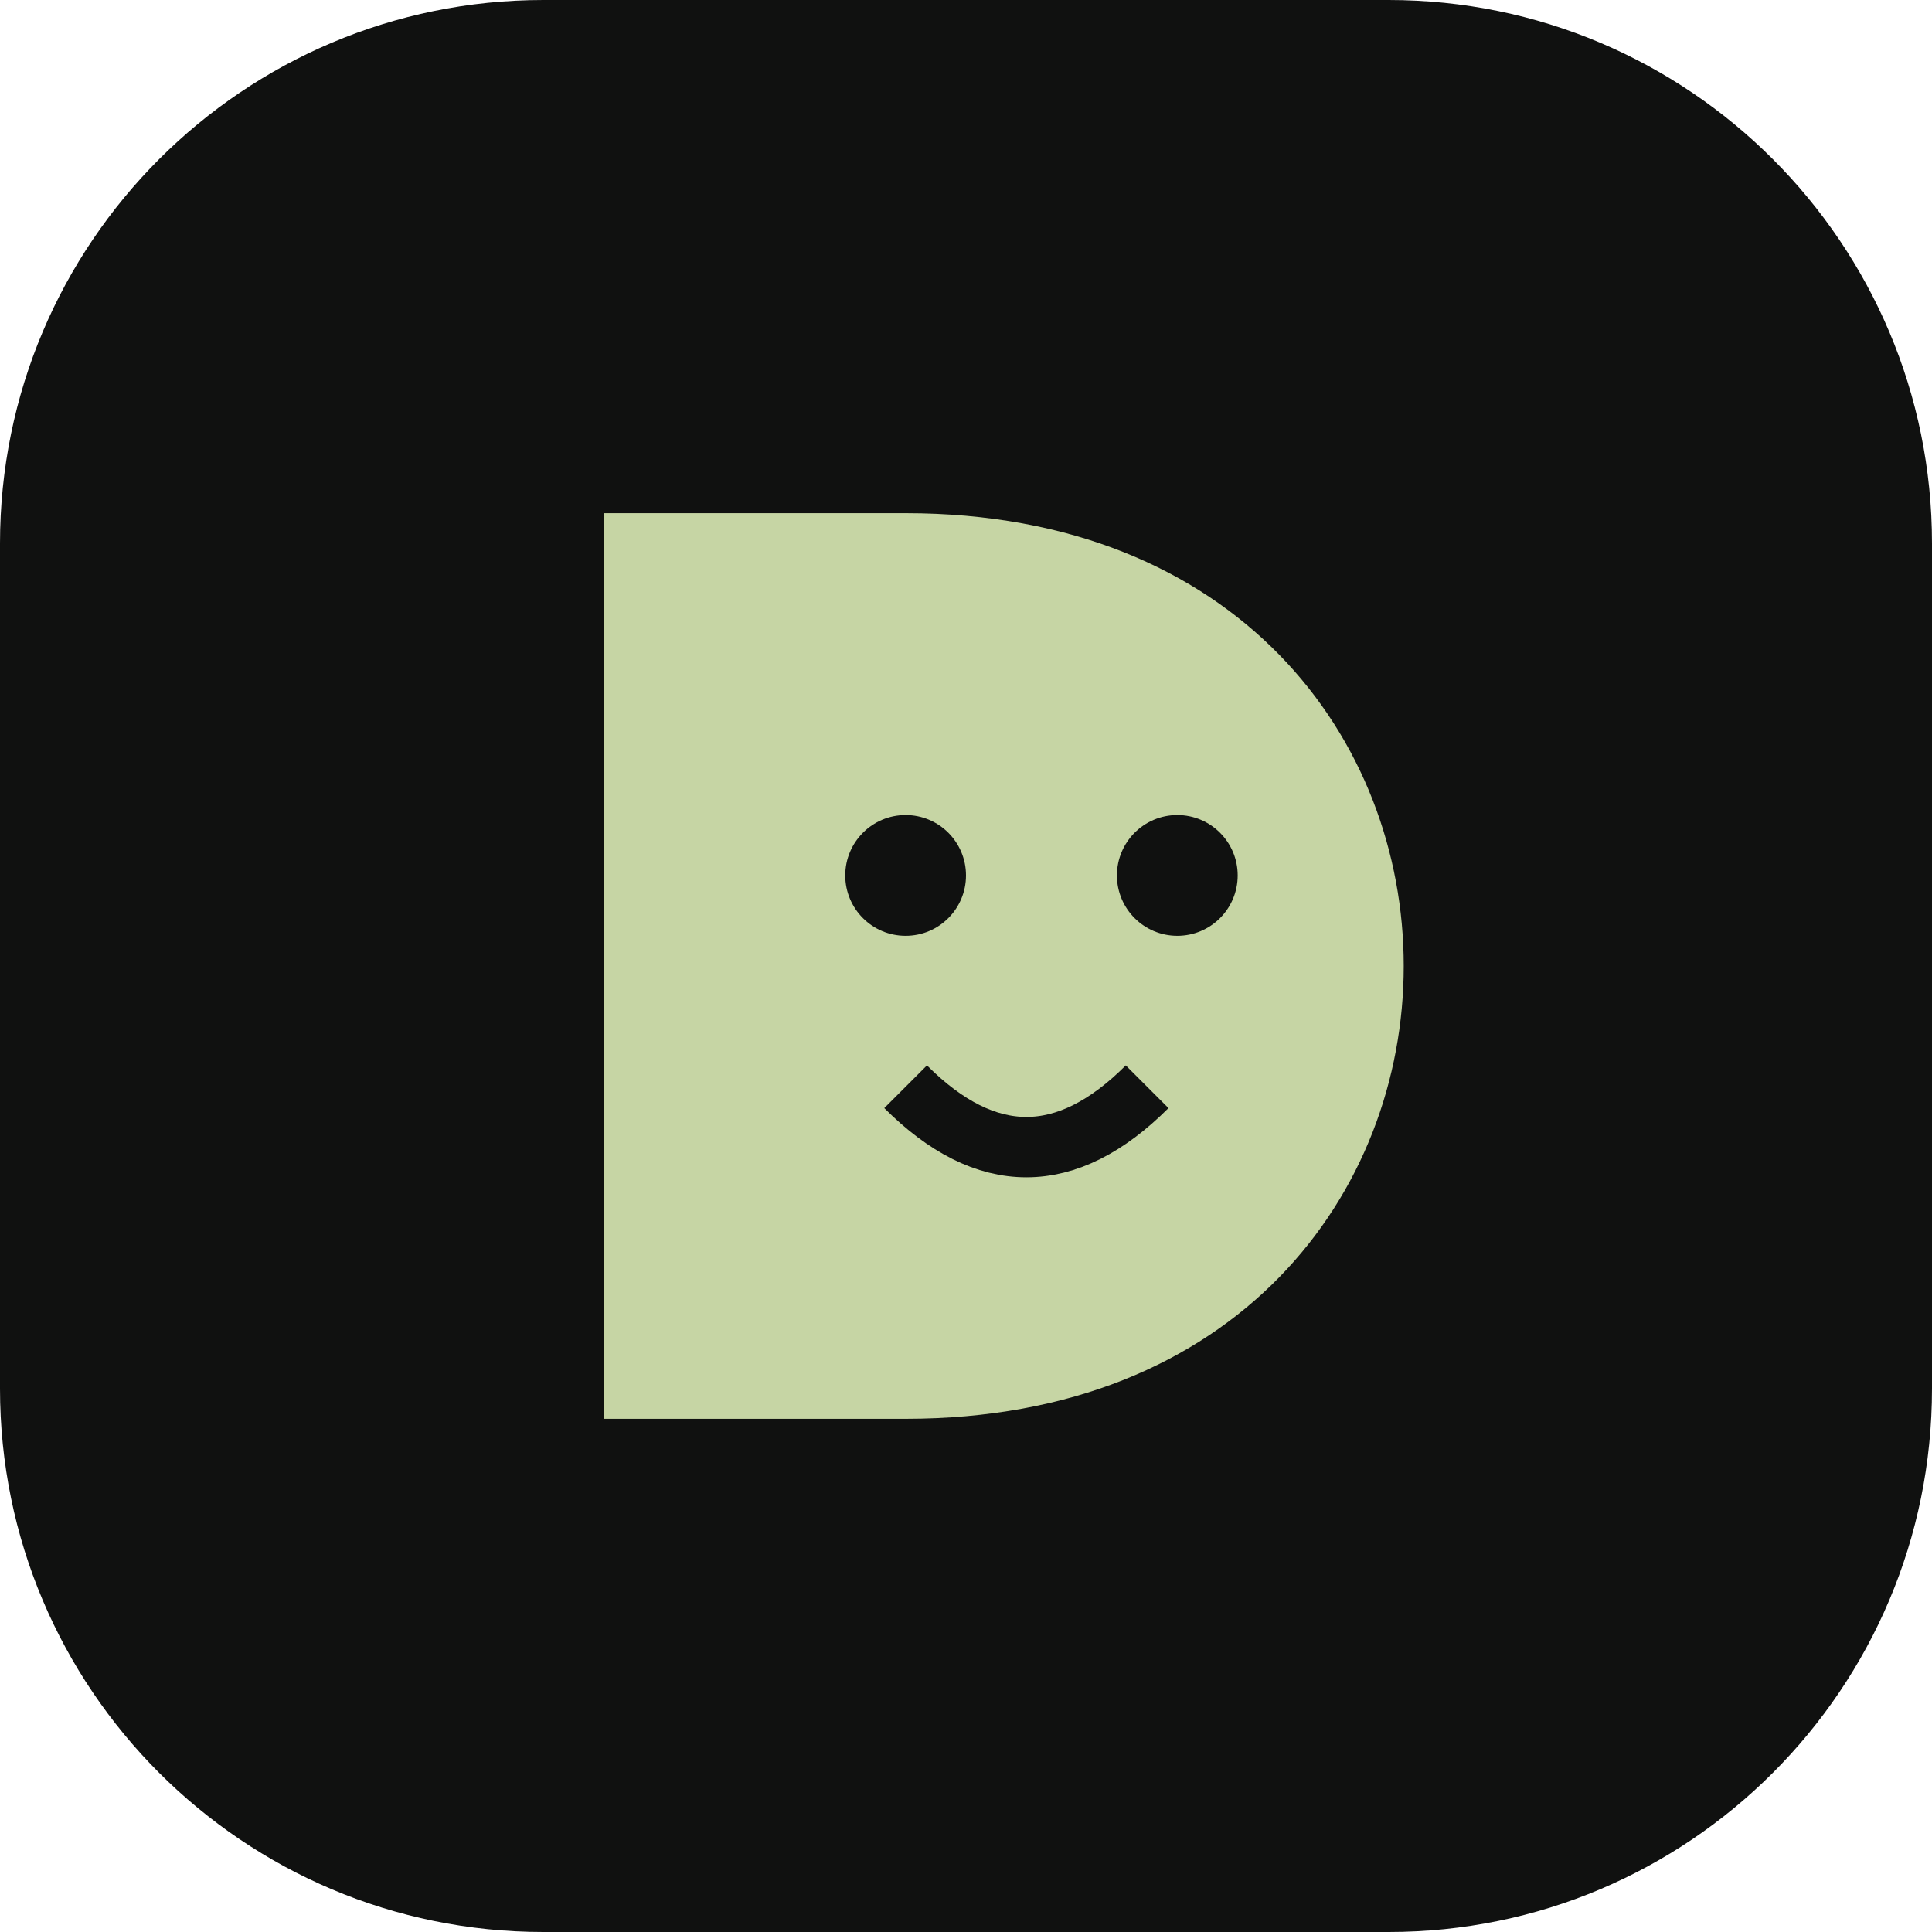
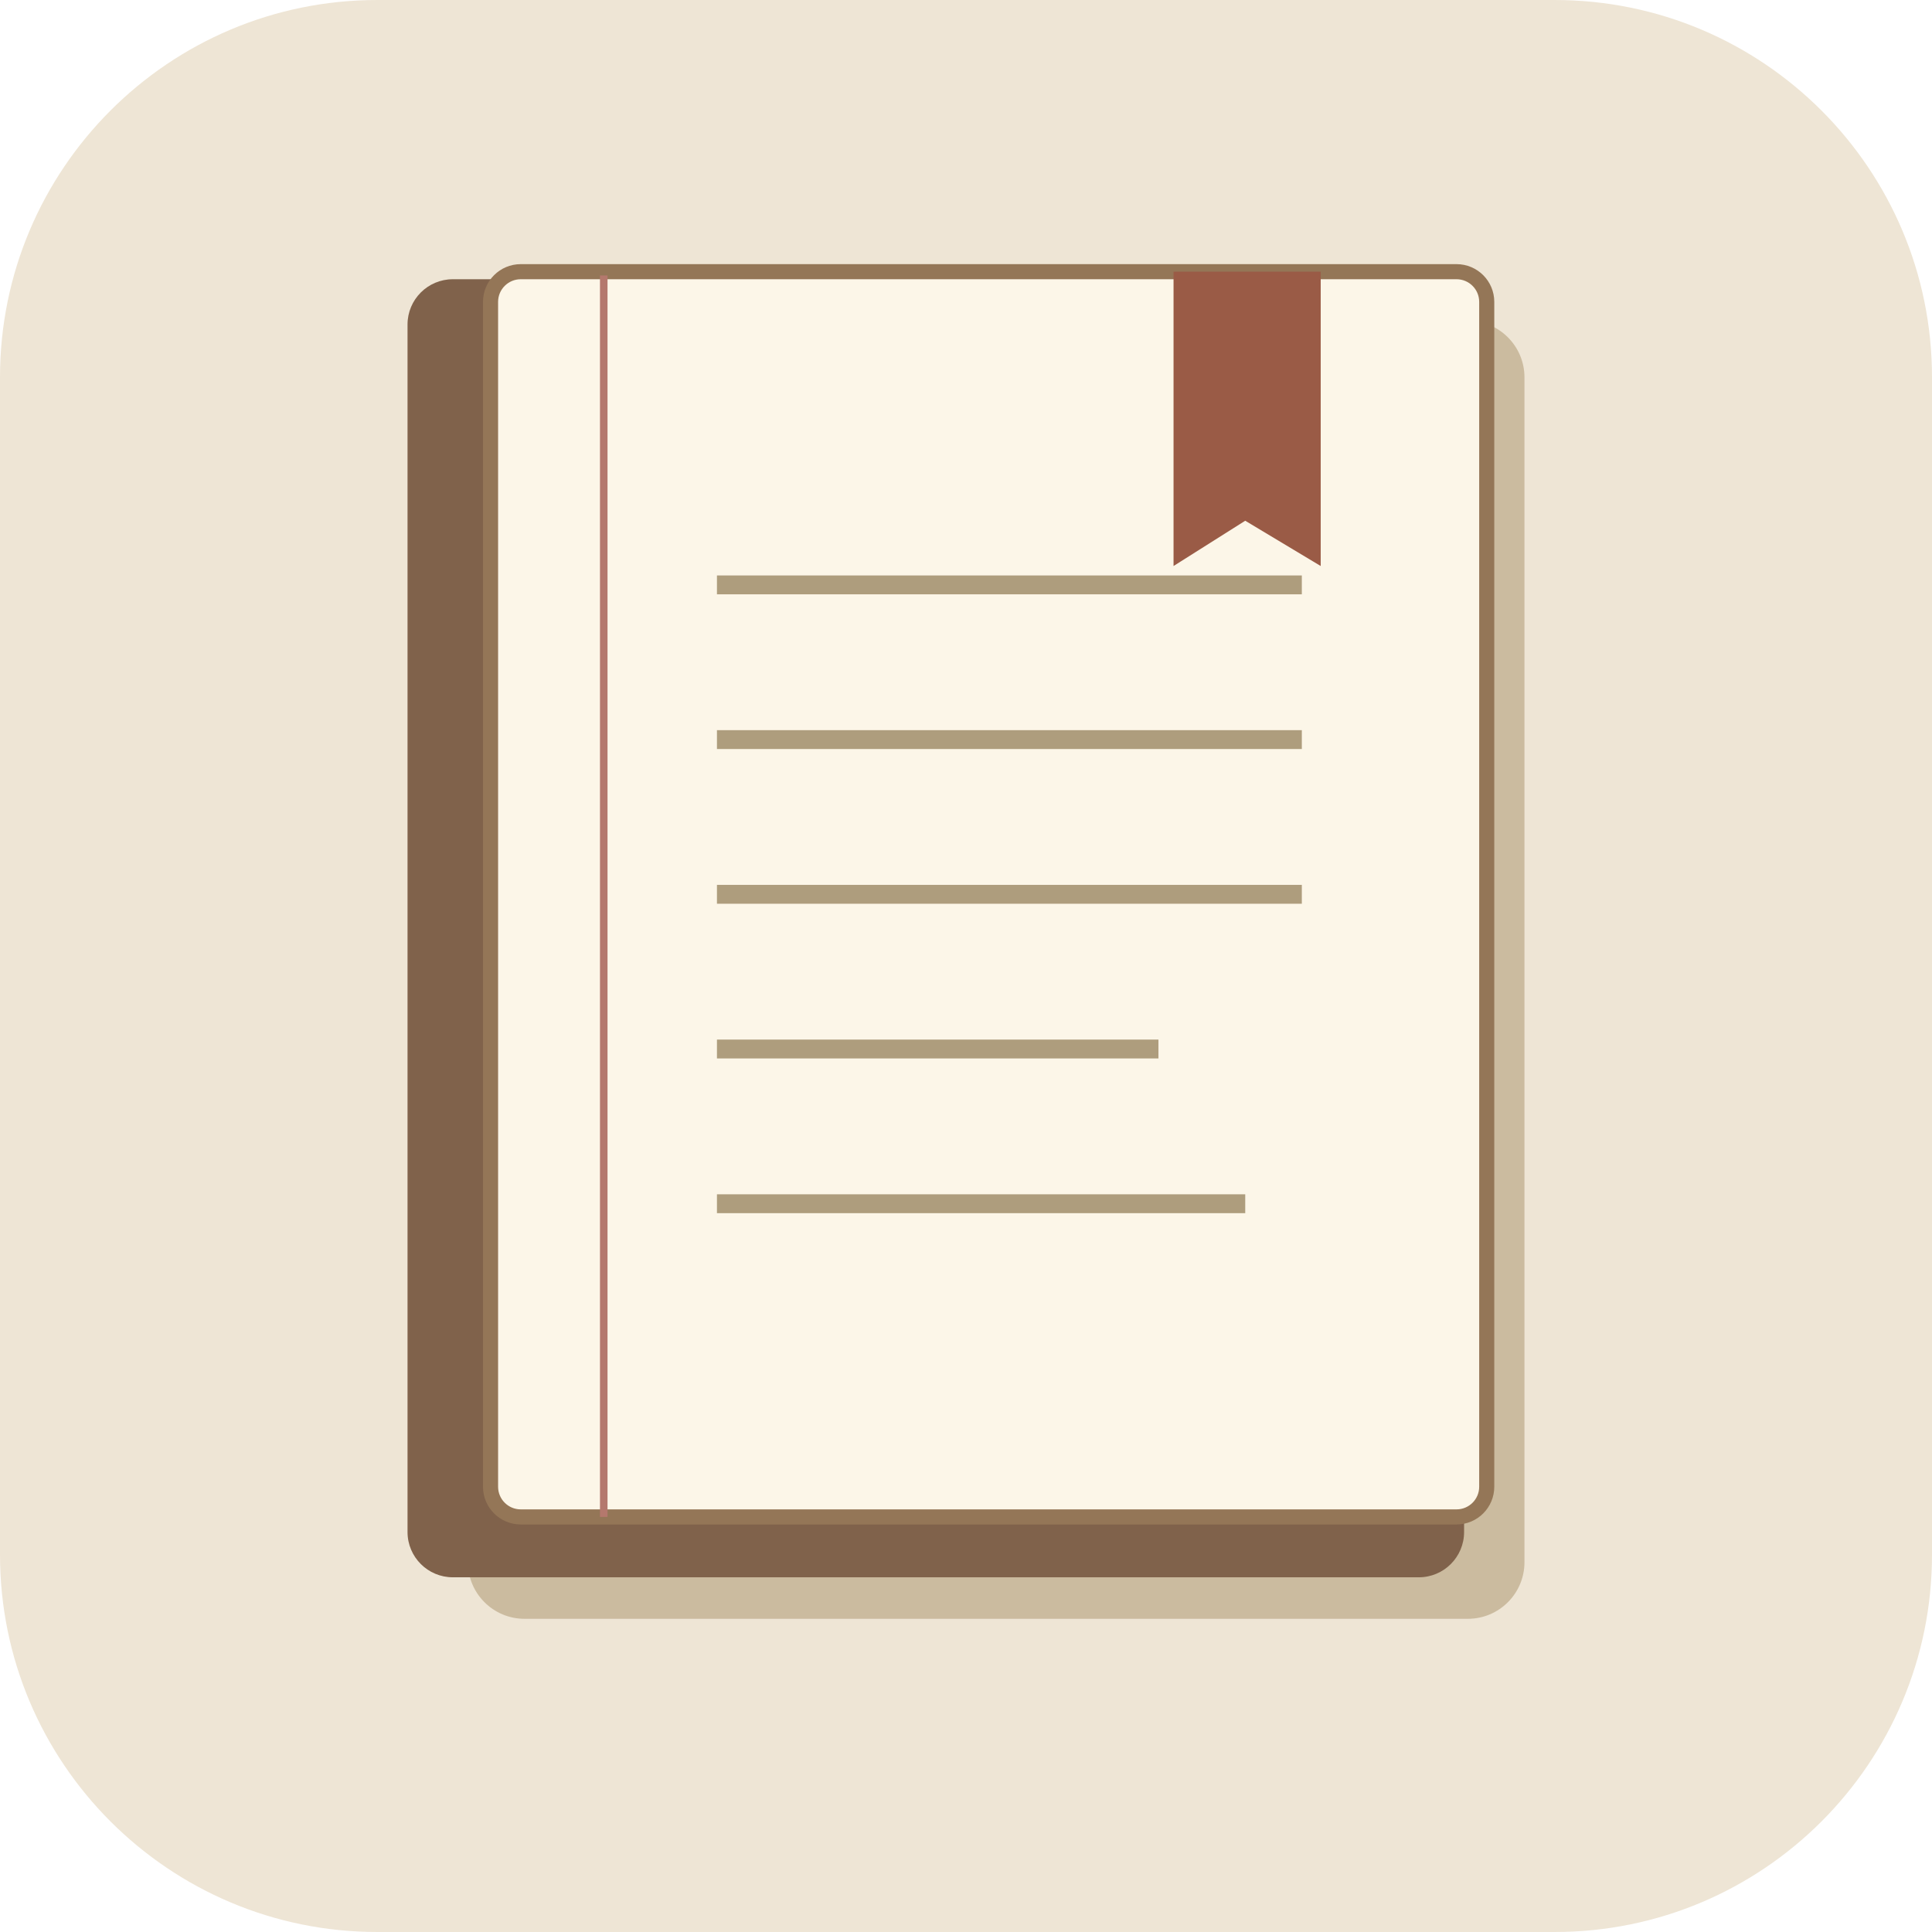
- <svg xmlns="http://www.w3.org/2000/svg" viewBox="0 0 64 64">
-   <rect width="64" height="64" rx="18" fill="#101110" />
-   <path d="M20 17h10c22 0 22 30 0 30H20z" fill="#c6d5a4" />
-   <circle cx="30" cy="29" r="2" fill="#101110" />
-   <circle cx="39" cy="29" r="2" fill="#101110" />
-   <path d="M30 36q4 4 8 0" stroke="#101110" stroke-width="2" fill="none" />
+ <svg xmlns="http://www.w3.org/2000/svg" viewBox="0 0 512 512">
+   <rect width="512" height="512" rx="100" fill="#eee5d5" />
+   <rect x="124" y="85" width="280" height="344" rx="15" fill="#cbbb9f" />
+   <rect x="108" y="74" width="280" height="344" rx="12" fill="#80624b" />
+   <rect x="130" y="72" width="264" height="330" rx="8" fill="#fcf6e8" stroke="#947657" stroke-width="4" />
+   <path d="M160 73v329" stroke="#b4786d" stroke-width="2" />
+   <path d="M190 155h155M190 196h155M190 237h155M190 278h117M190 319h140" stroke="#ae9d7d" stroke-width="5" />
+   <path d="M311 72v78l19-12 20 12V72" fill="#9a5b46" />
</svg>
